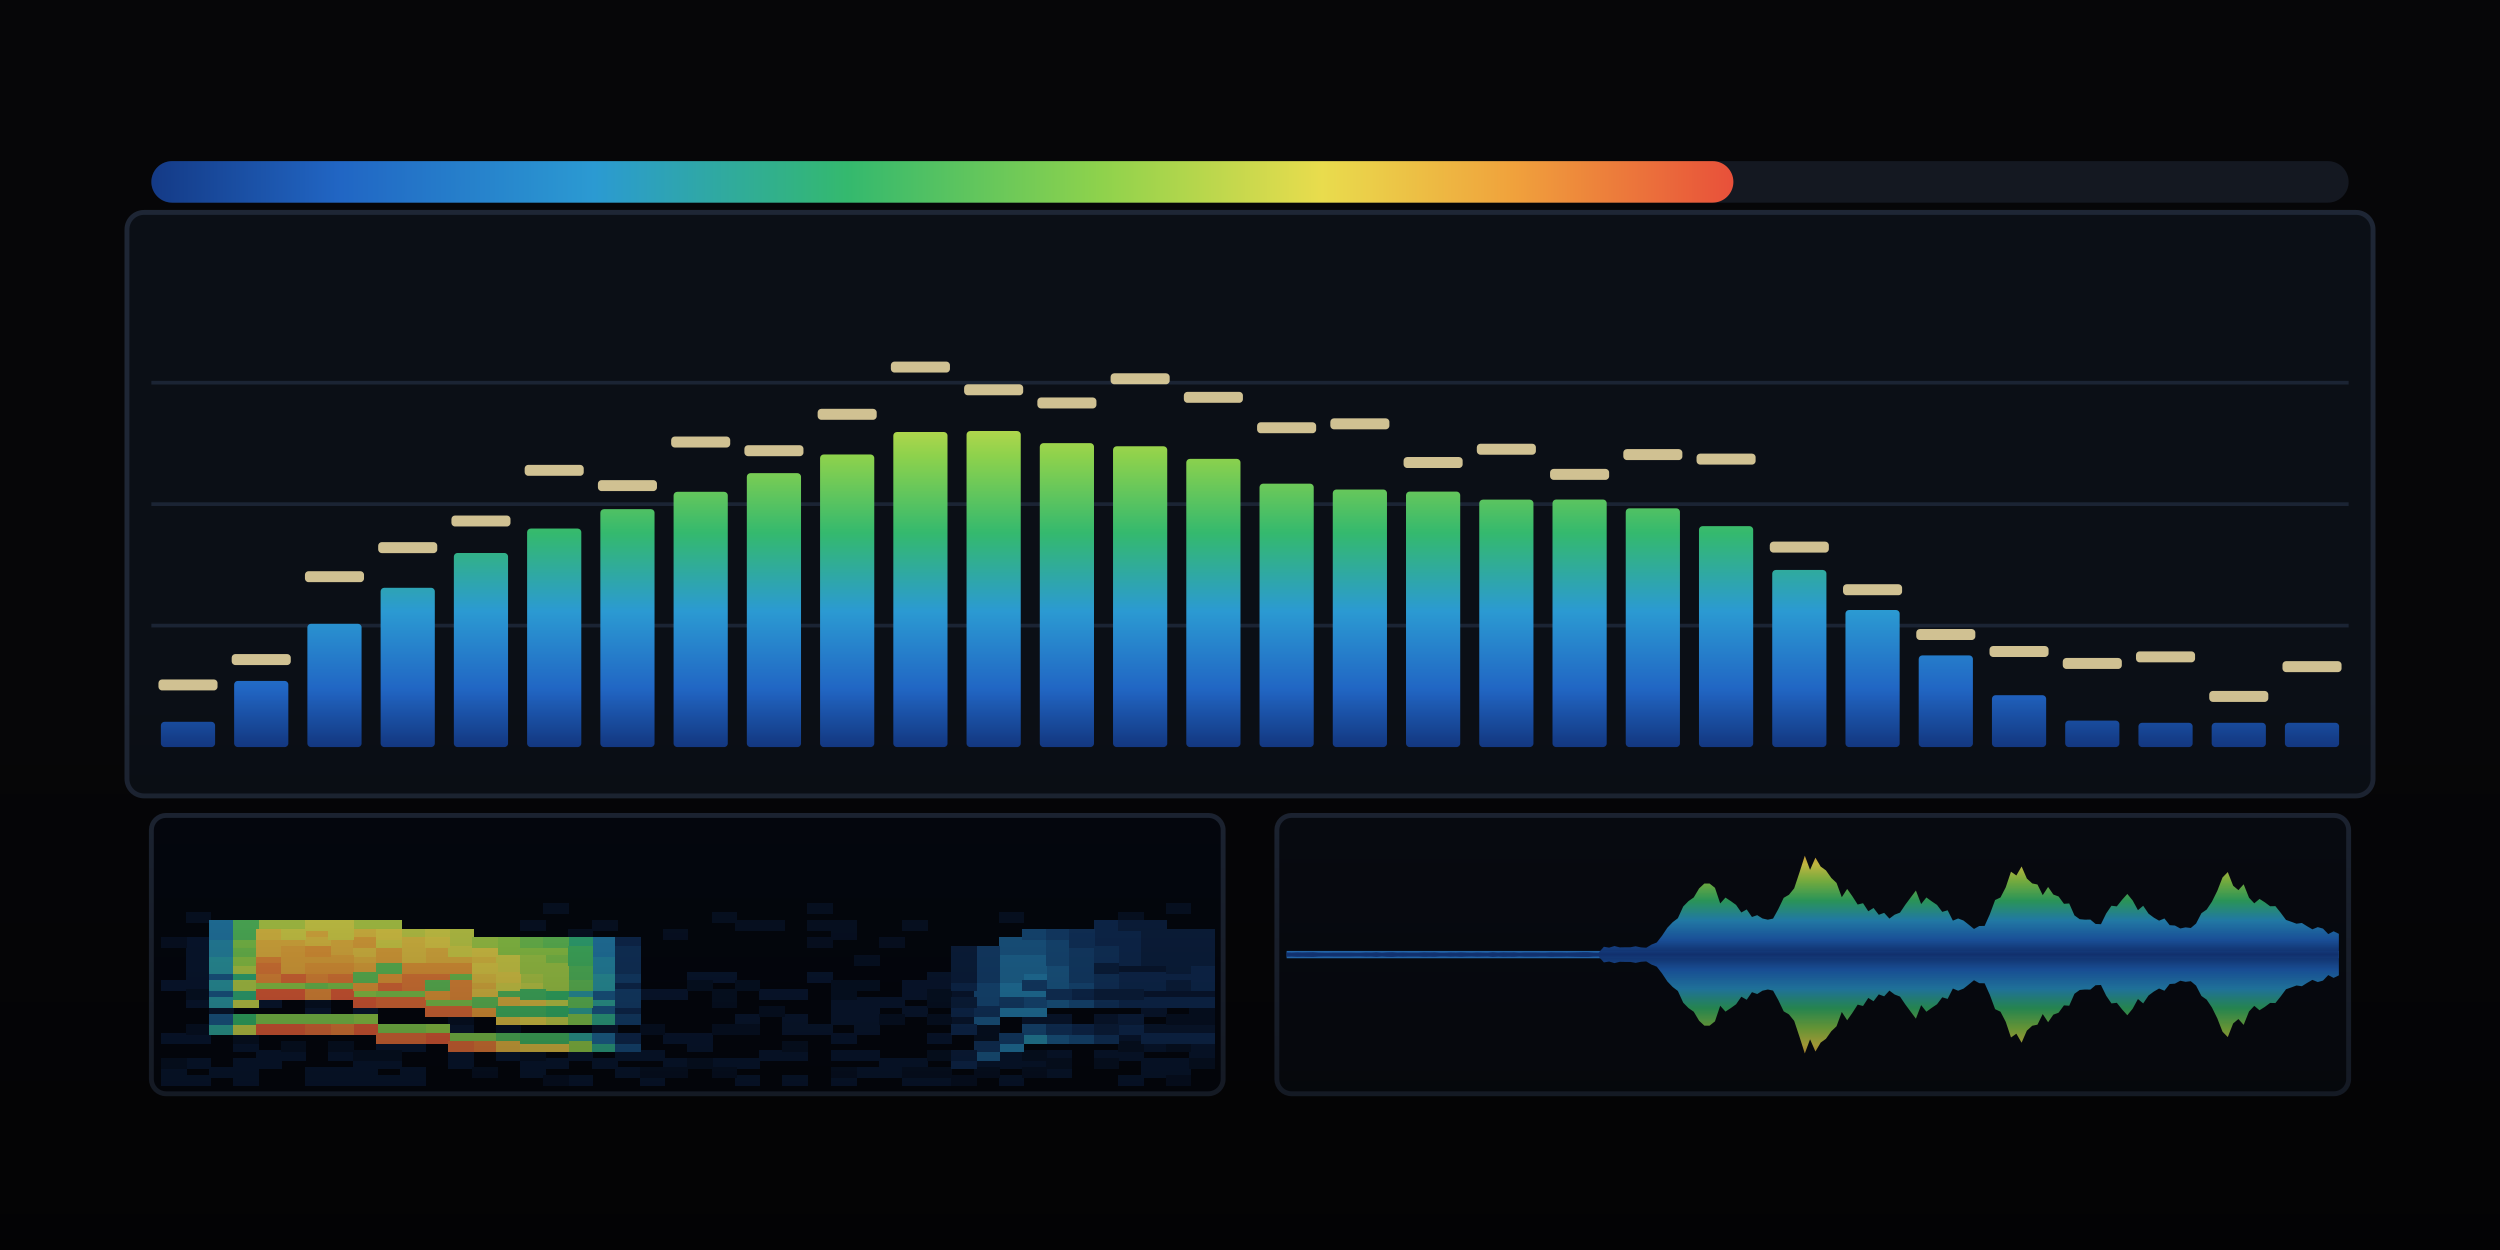
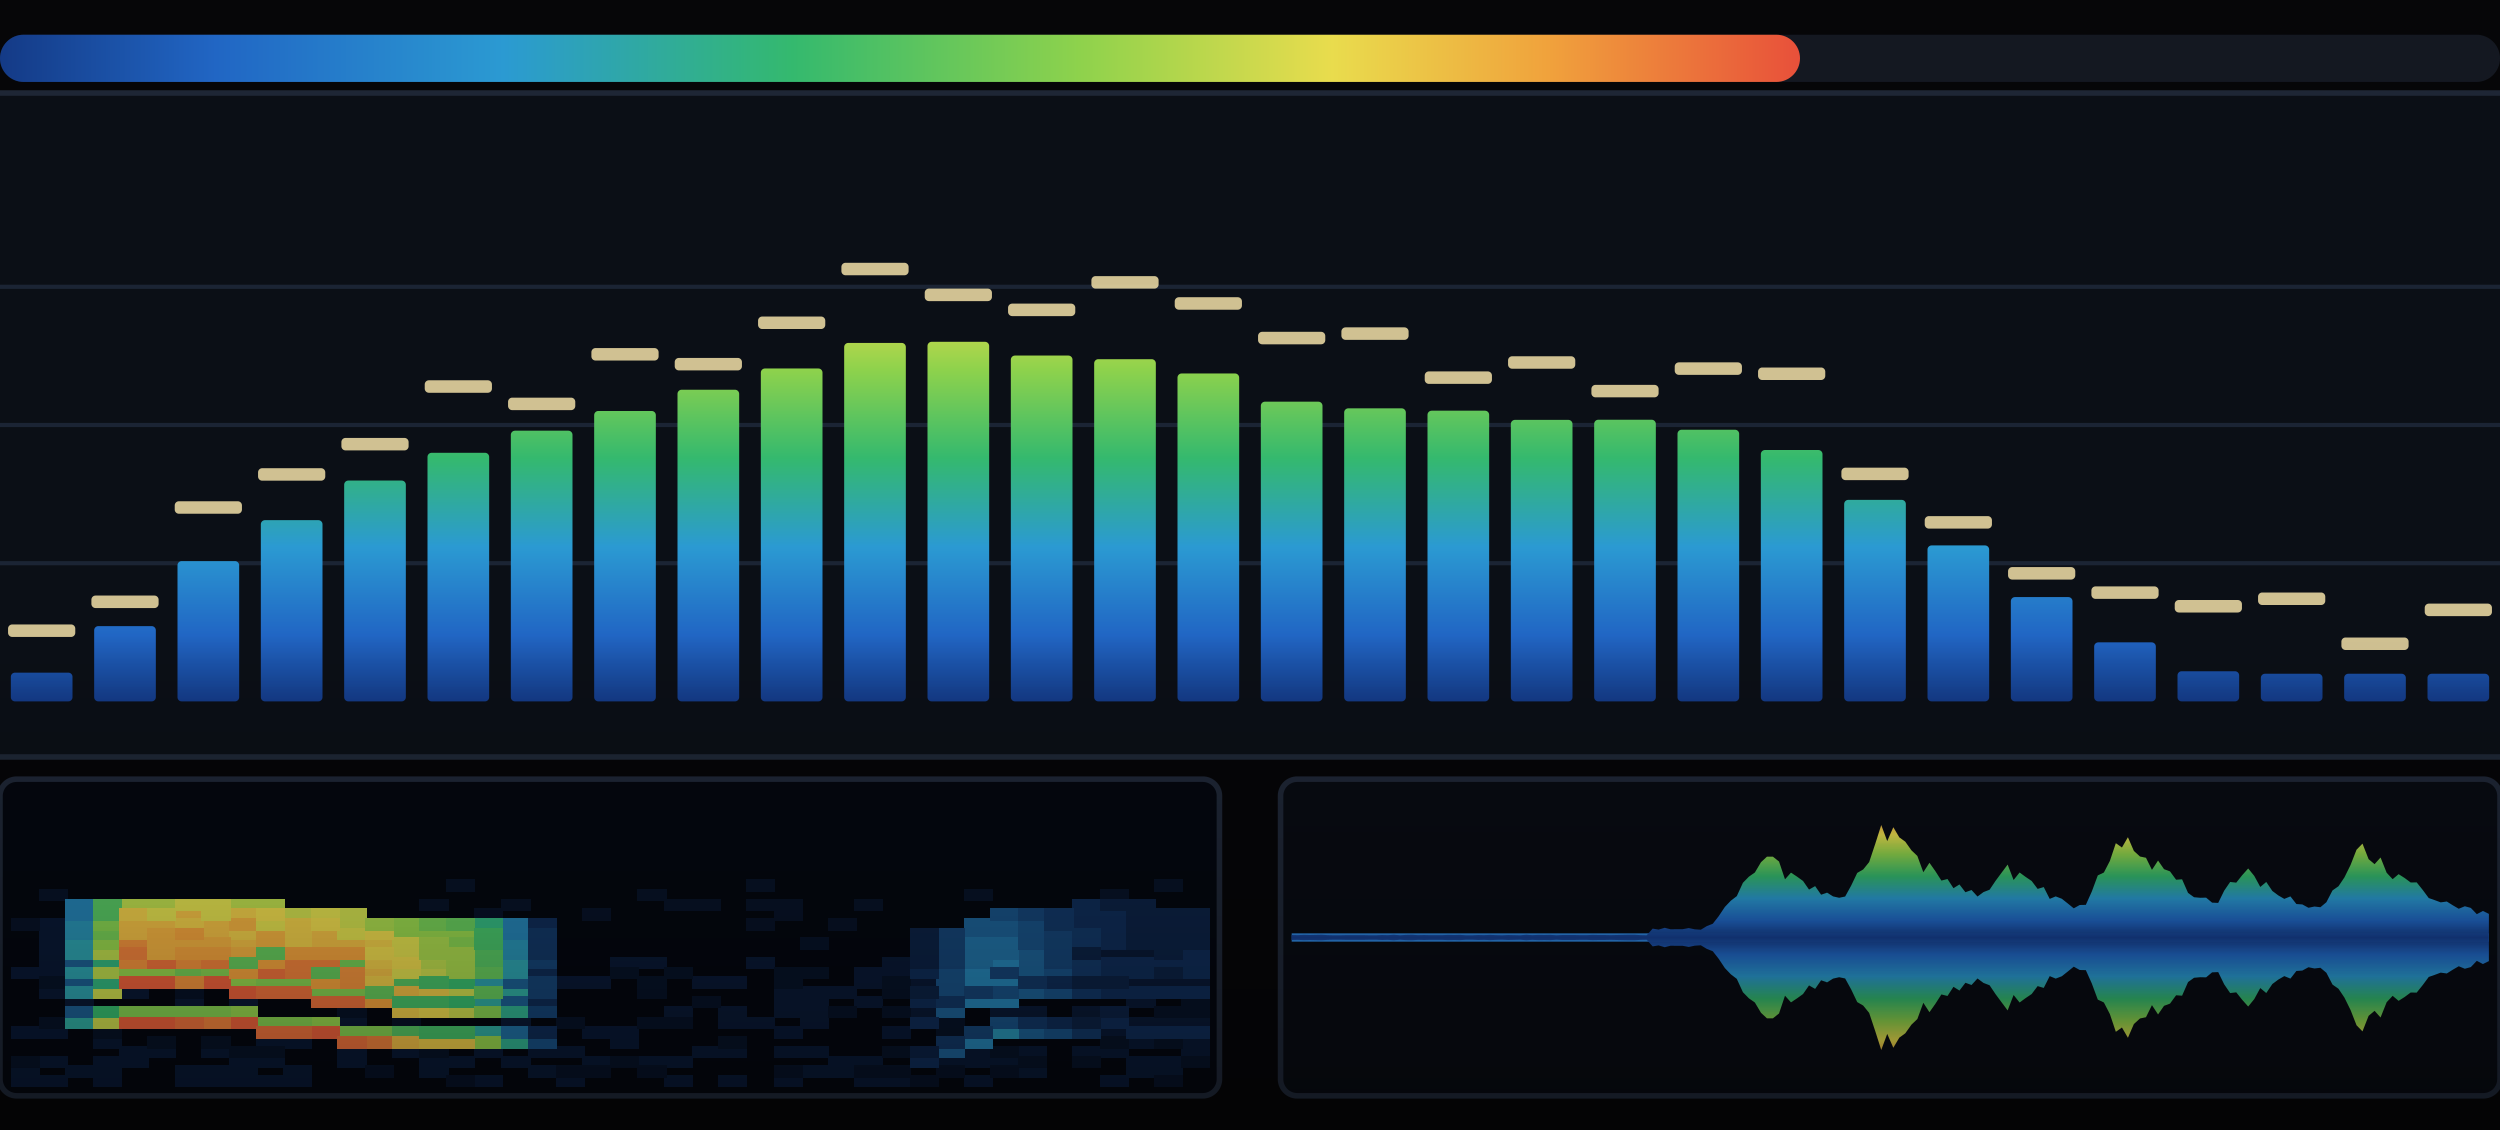
- <svg xmlns="http://www.w3.org/2000/svg" preserveAspectRatio="xMidYMid meet" viewBox="0 0 2048 1024" role="img">
+ <svg xmlns="http://www.w3.org/2000/svg" preserveAspectRatio="xMidYMid meet" viewBox="124 107 1800 813" role="img">
  <defs>
    <radialGradient id="amb_b08" cx="14%" cy="10%" r="85%">
      <stop offset="0" stop-color="#f5a020" stop-opacity="0.2" />
      <stop offset="0.55" stop-color="#f5a020" stop-opacity="0.04" />
      <stop offset="1" stop-color="#f5a020" stop-opacity="0" />
    </radialGradient>
    <linearGradient id="vig_b08" x1="0" y1="0" x2="0" y2="1">
      <stop offset="0.55" stop-color="#000" stop-opacity="0" />
      <stop offset="1" stop-color="#000" stop-opacity="0.45" />
    </linearGradient>
    <linearGradient id="lvlh_b08" gradientUnits="userSpaceOnUse" x1="124" y1="0" x2="1420" y2="0">
      <stop offset="0" stop-color="#143a86" />
      <stop offset="0.12" stop-color="#2166c4" />
      <stop offset="0.28" stop-color="#2b9ad2" />
      <stop offset="0.44" stop-color="#34b96e" />
      <stop offset="0.6" stop-color="#8ed24c" />
      <stop offset="0.74" stop-color="#e9dc4d" />
      <stop offset="0.86" stop-color="#f0a23c" />
      <stop offset="1" stop-color="#e8503a" />
    </linearGradient>
    <linearGradient id="lvl_b08" gradientUnits="userSpaceOnUse" x1="0" y1="214" x2="0" y2="612">
      <stop offset="0" stop-color="#e8503a" />
      <stop offset="0.14" stop-color="#f0a23c" />
      <stop offset="0.26" stop-color="#e9dc4d" />
      <stop offset="0.4" stop-color="#8ed24c" />
      <stop offset="0.56" stop-color="#34b96e" />
      <stop offset="0.72" stop-color="#2b9ad2" />
      <stop offset="0.88" stop-color="#2166c4" />
      <stop offset="1" stop-color="#143a86" />
    </linearGradient>
    <linearGradient id="mir_b08" gradientUnits="userSpaceOnUse" x1="0" y1="682" x2="0" y2="882">
      <stop offset="0" stop-color="#e8503a" />
      <stop offset="0.07" stop-color="#f0a23c" />
      <stop offset="0.13" stop-color="#e9dc4d" />
      <stop offset="0.2" stop-color="#8ed24c" />
      <stop offset="0.28" stop-color="#34b96e" />
      <stop offset="0.36" stop-color="#2b9ad2" />
      <stop offset="0.44" stop-color="#2166c4" />
      <stop offset="0.5" stop-color="#143a86" />
      <stop offset="0.5" stop-color="#143a86" />
      <stop offset="0.56" stop-color="#2166c4" />
      <stop offset="0.64" stop-color="#2b9ad2" />
      <stop offset="0.72" stop-color="#34b96e" />
      <stop offset="0.8" stop-color="#8ed24c" />
      <stop offset="0.87" stop-color="#e9dc4d" />
      <stop offset="0.93" stop-color="#f0a23c" />
      <stop offset="1" stop-color="#e8503a" />
    </linearGradient>
  </defs>
  <rect width="2048" height="1024" fill="#060608" />
  <rect x="124" y="132" width="1800" height="34" rx="17" fill="#141821" />
  <rect x="124" y="132" width="1296" height="34" rx="17" fill="url(#lvlh_b08)" />
  <rect x="104" y="174" width="1840" height="478" rx="14" fill="#0b0f16" stroke="#1e2635" stroke-width="4" />
  <line x1="124" y1="512.5" x2="1924" y2="512.5" stroke="#1b2434" stroke-width="3" />
  <line x1="124" y1="413" x2="1924" y2="413" stroke="#1b2434" stroke-width="3" />
  <line x1="124" y1="313.5" x2="1924" y2="313.5" stroke="#1b2434" stroke-width="3" />
  <g fill="url(#lvl_b08)">
    <rect x="131.8" y="591.3" width="44.4" height="20.7" rx="3" />
    <rect x="191.8" y="557.8" width="44.4" height="54.2" rx="3" />
    <rect x="251.8" y="511" width="44.4" height="101" rx="3" />
    <rect x="311.8" y="481.5" width="44.4" height="130.5" rx="3" />
    <rect x="371.8" y="453" width="44.4" height="159" rx="3" />
    <rect x="431.8" y="433" width="44.4" height="179" rx="3" />
    <rect x="491.8" y="417.1" width="44.4" height="194.9" rx="3" />
    <rect x="551.8" y="402.9" width="44.4" height="209.1" rx="3" />
    <rect x="611.8" y="387.6" width="44.4" height="224.4" rx="3" />
    <rect x="671.8" y="372.3" width="44.4" height="239.7" rx="3" />
    <rect x="731.8" y="353.9" width="44.4" height="258.1" rx="3" />
    <rect x="791.8" y="353.1" width="44.4" height="258.9" rx="3" />
    <rect x="851.8" y="363" width="44.4" height="249" rx="3" />
    <rect x="911.8" y="365.6" width="44.4" height="246.4" rx="3" />
    <rect x="971.8" y="375.9" width="44.4" height="236.1" rx="3" />
    <rect x="1031.8" y="396.2" width="44.4" height="215.8" rx="3" />
    <rect x="1091.8" y="401" width="44.4" height="211" rx="3" />
    <rect x="1151.8" y="402.7" width="44.4" height="209.3" rx="3" />
    <rect x="1211.8" y="409.3" width="44.4" height="202.7" rx="3" />
    <rect x="1271.8" y="409.2" width="44.4" height="202.8" rx="3" />
    <rect x="1331.8" y="416.4" width="44.4" height="195.6" rx="3" />
    <rect x="1391.8" y="431" width="44.4" height="181" rx="3" />
    <rect x="1451.8" y="466.9" width="44.4" height="145.1" rx="3" />
    <rect x="1511.8" y="499.7" width="44.4" height="112.3" rx="3" />
    <rect x="1571.8" y="536.9" width="44.4" height="75.1" rx="3" />
    <rect x="1631.8" y="569.5" width="44.4" height="42.5" rx="3" />
    <rect x="1691.8" y="590.3" width="44.4" height="21.7" rx="3" />
    <rect x="1751.8" y="592.1" width="44.4" height="19.9" rx="3" />
    <rect x="1811.8" y="592.1" width="44.4" height="19.9" rx="3" />
    <rect x="1871.8" y="592.1" width="44.4" height="19.9" rx="3" />
  </g>
  <g fill="#e6d5a0" opacity="0.9">
    <rect x="129.8" y="556.6" width="48.4" height="9" rx="3" />
    <rect x="189.8" y="535.8" width="48.4" height="9" rx="3" />
    <rect x="249.8" y="467.9" width="48.4" height="9" rx="3" />
    <rect x="309.8" y="444.1" width="48.4" height="9" rx="3" />
    <rect x="369.8" y="422.3" width="48.4" height="9" rx="3" />
    <rect x="429.8" y="380.8" width="48.4" height="9" rx="3" />
    <rect x="489.8" y="393.3" width="48.4" height="9" rx="3" />
    <rect x="549.8" y="357.6" width="48.4" height="9" rx="3" />
    <rect x="609.8" y="364.7" width="48.4" height="9" rx="3" />
    <rect x="669.8" y="334.9" width="48.4" height="9" rx="3" />
    <rect x="729.8" y="296.2" width="48.4" height="9" rx="3" />
    <rect x="789.8" y="314.8" width="48.4" height="9" rx="3" />
    <rect x="849.8" y="325.6" width="48.4" height="9" rx="3" />
    <rect x="909.8" y="305.8" width="48.4" height="9" rx="3" />
    <rect x="969.8" y="321" width="48.4" height="9" rx="3" />
    <rect x="1029.8" y="345.9" width="48.4" height="9" rx="3" />
    <rect x="1089.8" y="342.7" width="48.4" height="9" rx="3" />
    <rect x="1149.8" y="374.4" width="48.4" height="9" rx="3" />
    <rect x="1209.8" y="363.5" width="48.4" height="9" rx="3" />
    <rect x="1269.8" y="384.1" width="48.4" height="9" rx="3" />
    <rect x="1329.8" y="367.9" width="48.4" height="9" rx="3" />
    <rect x="1389.8" y="371.6" width="48.4" height="9" rx="3" />
    <rect x="1449.8" y="443.7" width="48.4" height="9" rx="3" />
    <rect x="1509.8" y="478.6" width="48.4" height="9" rx="3" />
    <rect x="1569.8" y="515.3" width="48.4" height="9" rx="3" />
    <rect x="1629.8" y="529.2" width="48.4" height="9" rx="3" />
    <rect x="1689.8" y="539" width="48.4" height="9" rx="3" />
    <rect x="1749.8" y="533.6" width="48.4" height="9" rx="3" />
    <rect x="1809.8" y="566" width="48.4" height="9" rx="3" />
    <rect x="1869.8" y="541.6" width="48.4" height="9" rx="3" />
  </g>
  <rect x="124" y="668" width="878" height="228" rx="12" fill="#04070f" stroke="#1e2635" stroke-width="4" />
  <g shape-rendering="crispEdges">
    <g fill="#091833">
      <rect x="132" y="881" width="21" height="9" />
      <rect x="132" y="874" width="21" height="9" />
      <rect x="132" y="846" width="21" height="9" />
      <rect x="132" y="803" width="21" height="9" />
      <rect x="152" y="881" width="21" height="9" />
      <rect x="152" y="867" width="21" height="9" />
      <rect x="152" y="846" width="21" height="9" />
      <rect x="152" y="817" width="21" height="9" />
      <rect x="152" y="803" width="21" height="9" />
      <rect x="152" y="796" width="21" height="9" />
      <rect x="152" y="789" width="21" height="9" />
      <rect x="152" y="782" width="21" height="9" />
      <rect x="152" y="775" width="21" height="9" />
      <rect x="152" y="768" width="21" height="9" />
      <rect x="171" y="874" width="21" height="9" />
      <rect x="171" y="824" width="21" height="9" />
      <rect x="191" y="881" width="21" height="9" />
      <rect x="191" y="874" width="21" height="9" />
      <rect x="191" y="867" width="21" height="9" />
      <rect x="191" y="853" width="21" height="9" />
      <rect x="210" y="867" width="21" height="9" />
      <rect x="210" y="860" width="21" height="9" />
      <rect x="210" y="817" width="21" height="9" />
      <rect x="230" y="860" width="21" height="9" />
      <rect x="250" y="881" width="21" height="9" />
      <rect x="250" y="874" width="21" height="9" />
      <rect x="250" y="824" width="21" height="9" />
      <rect x="269" y="881" width="21" height="9" />
      <rect x="269" y="874" width="21" height="9" />
      <rect x="269" y="860" width="21" height="9" />
      <rect x="289" y="881" width="21" height="9" />
      <rect x="289" y="874" width="21" height="9" />
      <rect x="289" y="867" width="21" height="9" />
      <rect x="289" y="824" width="21" height="9" />
      <rect x="308" y="881" width="21" height="9" />
      <rect x="308" y="867" width="21" height="9" />
      <rect x="308" y="853" width="21" height="9" />
      <rect x="328" y="881" width="21" height="9" />
      <rect x="328" y="874" width="21" height="9" />
      <rect x="328" y="853" width="21" height="9" />
      <rect x="367" y="867" width="21" height="9" />
      <rect x="367" y="860" width="21" height="9" />
      <rect x="367" y="839" width="21" height="9" />
      <rect x="406" y="860" width="21" height="9" />
      <rect x="426" y="874" width="21" height="9" />
      <rect x="426" y="867" width="21" height="9" />
      <rect x="445" y="867" width="21" height="9" />
      <rect x="465" y="881" width="21" height="9" />
      <rect x="465" y="860" width="21" height="9" />
      <rect x="485" y="867" width="21" height="9" />
      <rect x="485" y="839" width="21" height="9" />
      <rect x="504" y="874" width="21" height="9" />
      <rect x="504" y="860" width="21" height="9" />
      <rect x="524" y="881" width="21" height="9" />
      <rect x="524" y="860" width="21" height="9" />
      <rect x="524" y="810" width="21" height="9" />
      <rect x="543" y="867" width="21" height="9" />
      <rect x="543" y="846" width="21" height="9" />
      <rect x="543" y="810" width="21" height="9" />
      <rect x="563" y="853" width="21" height="9" />
      <rect x="563" y="846" width="21" height="9" />
      <rect x="563" y="796" width="21" height="9" />
      <rect x="583" y="867" width="21" height="9" />
      <rect x="583" y="796" width="21" height="9" />
      <rect x="602" y="881" width="21" height="9" />
      <rect x="602" y="867" width="21" height="9" />
      <rect x="602" y="831" width="21" height="9" />
      <rect x="622" y="860" width="21" height="9" />
      <rect x="622" y="810" width="21" height="9" />
      <rect x="641" y="881" width="21" height="9" />
      <rect x="641" y="860" width="21" height="9" />
      <rect x="641" y="839" width="21" height="9" />
      <rect x="641" y="831" width="21" height="9" />
      <rect x="641" y="810" width="21" height="9" />
      <rect x="661" y="839" width="21" height="9" />
      <rect x="661" y="796" width="21" height="9" />
      <rect x="681" y="881" width="21" height="9" />
      <rect x="681" y="860" width="21" height="9" />
      <rect x="681" y="846" width="21" height="9" />
      <rect x="681" y="831" width="21" height="9" />
      <rect x="681" y="824" width="21" height="9" />
      <rect x="681" y="817" width="21" height="9" />
      <rect x="700" y="874" width="21" height="9" />
      <rect x="700" y="860" width="21" height="9" />
      <rect x="700" y="839" width="21" height="9" />
      <rect x="700" y="831" width="21" height="9" />
      <rect x="700" y="824" width="21" height="9" />
      <rect x="700" y="817" width="21" height="9" />
      <rect x="720" y="874" width="21" height="9" />
      <rect x="720" y="867" width="21" height="9" />
      <rect x="720" y="817" width="21" height="9" />
      <rect x="739" y="881" width="21" height="9" />
      <rect x="739" y="867" width="21" height="9" />
      <rect x="739" y="824" width="21" height="9" />
      <rect x="739" y="810" width="21" height="9" />
      <rect x="739" y="803" width="21" height="9" />
      <rect x="759" y="881" width="21" height="9" />
      <rect x="759" y="846" width="21" height="9" />
      <rect x="759" y="803" width="21" height="9" />
      <rect x="759" y="796" width="21" height="9" />
      <rect x="779" y="831" width="21" height="9" />
      <rect x="779" y="810" width="21" height="9" />
      <rect x="798" y="867" width="21" height="9" />
      <rect x="818" y="881" width="21" height="9" />
      <rect x="818" y="867" width="21" height="9" />
      <rect x="818" y="860" width="21" height="9" />
      <rect x="837" y="867" width="21" height="9" />
      <rect x="837" y="831" width="21" height="9" />
      <rect x="857" y="874" width="21" height="9" />
      <rect x="857" y="860" width="21" height="9" />
      <rect x="857" y="831" width="21" height="9" />
      <rect x="896" y="860" width="21" height="9" />
      <rect x="896" y="831" width="21" height="9" />
      <rect x="916" y="881" width="21" height="9" />
      <rect x="916" y="860" width="21" height="9" />
      <rect x="916" y="846" width="21" height="9" />
      <rect x="916" y="789" width="21" height="9" />
      <rect x="935" y="874" width="21" height="9" />
      <rect x="935" y="867" width="21" height="9" />
      <rect x="935" y="853" width="21" height="9" />
      <rect x="935" y="839" width="21" height="9" />
      <rect x="935" y="824" width="21" height="9" />
      <rect x="935" y="810" width="21" height="9" />
      <rect x="935" y="789" width="21" height="9" />
      <rect x="955" y="874" width="21" height="9" />
      <rect x="955" y="867" width="21" height="9" />
      <rect x="955" y="839" width="21" height="9" />
      <rect x="955" y="810" width="21" height="9" />
      <rect x="974" y="860" width="21" height="9" />
      <rect x="974" y="853" width="21" height="9" />
      <rect x="974" y="839" width="21" height="9" />
      <rect x="974" y="810" width="21" height="9" />
    </g>
    <g fill="#071226">
      <rect x="132" y="867" width="21" height="9" />
      <rect x="132" y="768" width="21" height="9" />
      <rect x="152" y="839" width="21" height="9" />
      <rect x="152" y="810" width="21" height="9" />
      <rect x="152" y="747" width="21" height="9" />
      <rect x="191" y="846" width="21" height="9" />
      <rect x="230" y="853" width="21" height="9" />
      <rect x="250" y="817" width="21" height="9" />
      <rect x="269" y="853" width="21" height="9" />
      <rect x="289" y="860" width="21" height="9" />
      <rect x="308" y="860" width="21" height="9" />
      <rect x="367" y="831" width="21" height="9" />
      <rect x="387" y="874" width="21" height="9" />
      <rect x="406" y="839" width="21" height="9" />
      <rect x="426" y="860" width="21" height="9" />
      <rect x="426" y="754" width="21" height="9" />
      <rect x="445" y="881" width="21" height="9" />
      <rect x="445" y="740" width="21" height="9" />
      <rect x="465" y="761" width="21" height="9" />
      <rect x="485" y="754" width="21" height="9" />
      <rect x="524" y="874" width="21" height="9" />
      <rect x="524" y="839" width="21" height="9" />
      <rect x="543" y="874" width="21" height="9" />
      <rect x="543" y="761" width="21" height="9" />
      <rect x="563" y="867" width="21" height="9" />
      <rect x="563" y="803" width="21" height="9" />
      <rect x="583" y="874" width="21" height="9" />
      <rect x="583" y="839" width="21" height="9" />
      <rect x="583" y="817" width="21" height="9" />
      <rect x="583" y="810" width="21" height="9" />
      <rect x="583" y="747" width="21" height="9" />
      <rect x="602" y="839" width="21" height="9" />
      <rect x="602" y="803" width="21" height="9" />
      <rect x="602" y="754" width="21" height="9" />
      <rect x="622" y="824" width="21" height="9" />
      <rect x="622" y="754" width="21" height="9" />
      <rect x="641" y="853" width="21" height="9" />
      <rect x="661" y="768" width="21" height="9" />
      <rect x="661" y="754" width="21" height="9" />
      <rect x="661" y="740" width="21" height="9" />
      <rect x="681" y="874" width="21" height="9" />
      <rect x="681" y="810" width="21" height="9" />
      <rect x="681" y="803" width="21" height="9" />
      <rect x="681" y="761" width="21" height="9" />
      <rect x="681" y="754" width="21" height="9" />
      <rect x="700" y="803" width="21" height="9" />
      <rect x="700" y="782" width="21" height="9" />
      <rect x="720" y="831" width="21" height="9" />
      <rect x="720" y="768" width="21" height="9" />
      <rect x="739" y="874" width="21" height="9" />
      <rect x="739" y="754" width="21" height="9" />
      <rect x="759" y="874" width="21" height="9" />
      <rect x="759" y="860" width="21" height="9" />
      <rect x="759" y="831" width="21" height="9" />
      <rect x="759" y="817" width="21" height="9" />
      <rect x="759" y="810" width="21" height="9" />
      <rect x="779" y="881" width="21" height="9" />
      <rect x="798" y="874" width="21" height="9" />
      <rect x="798" y="846" width="21" height="9" />
      <rect x="798" y="839" width="21" height="9" />
      <rect x="818" y="747" width="21" height="9" />
      <rect x="837" y="874" width="21" height="9" />
      <rect x="837" y="860" width="21" height="9" />
      <rect x="857" y="867" width="21" height="9" />
      <rect x="896" y="867" width="21" height="9" />
      <rect x="916" y="853" width="21" height="9" />
      <rect x="916" y="747" width="21" height="9" />
      <rect x="955" y="881" width="21" height="9" />
      <rect x="955" y="853" width="21" height="9" />
      <rect x="955" y="831" width="21" height="9" />
      <rect x="955" y="740" width="21" height="9" />
      <rect x="974" y="867" width="21" height="9" />
      <rect x="974" y="831" width="21" height="9" />
      <rect x="974" y="824" width="21" height="9" />
    </g>
    <g fill="#30aa9f">
      <rect x="171" y="839" width="21" height="9" />
      <rect x="465" y="846" width="21" height="9" />
      <rect x="465" y="824" width="21" height="9" />
      <rect x="485" y="817" width="21" height="9" />
    </g>
    <g fill="#1c5e90">
      <rect x="171" y="831" width="21" height="9" />
      <rect x="171" y="810" width="21" height="9" />
      <rect x="171" y="796" width="21" height="9" />
      <rect x="485" y="824" width="21" height="9" />
      <rect x="485" y="810" width="21" height="9" />
      <rect x="798" y="860" width="21" height="9" />
      <rect x="798" y="831" width="21" height="9" />
      <rect x="818" y="775" width="21" height="9" />
      <rect x="818" y="768" width="21" height="9" />
      <rect x="837" y="775" width="21" height="9" />
      <rect x="837" y="768" width="21" height="9" />
      <rect x="857" y="846" width="21" height="9" />
      <rect x="857" y="817" width="21" height="9" />
      <rect x="857" y="803" width="21" height="9" />
      <rect x="857" y="796" width="21" height="9" />
      <rect x="857" y="789" width="21" height="9" />
    </g>
    <g fill="#2d9fab">
      <rect x="171" y="817" width="21" height="9" />
      <rect x="171" y="803" width="21" height="9" />
      <rect x="171" y="789" width="21" height="9" />
      <rect x="171" y="782" width="21" height="9" />
      <rect x="465" y="810" width="21" height="9" />
      <rect x="485" y="803" width="21" height="9" />
      <rect x="485" y="796" width="21" height="9" />
    </g>
    <g fill="#288faf">
      <rect x="171" y="775" width="21" height="9" />
      <rect x="171" y="768" width="21" height="9" />
      <rect x="485" y="789" width="21" height="9" />
      <rect x="485" y="782" width="21" height="9" />
      <rect x="837" y="846" width="21" height="9" />
    </g>
    <g fill="#247faf">
      <rect x="171" y="761" width="21" height="9" />
      <rect x="171" y="754" width="21" height="9" />
      <rect x="485" y="775" width="21" height="9" />
      <rect x="485" y="768" width="21" height="9" />
      <rect x="818" y="853" width="21" height="9" />
      <rect x="818" y="824" width="21" height="9" />
      <rect x="818" y="810" width="21" height="9" />
      <rect x="818" y="803" width="21" height="9" />
      <rect x="837" y="824" width="21" height="9" />
      <rect x="837" y="810" width="21" height="9" />
      <rect x="837" y="796" width="21" height="9" />
    </g>
    <g fill="#cbd94d">
      <rect x="191" y="839" width="21" height="9" />
      <rect x="191" y="817" width="21" height="9" />
      <rect x="328" y="761" width="21" height="9" />
      <rect x="367" y="768" width="21" height="9" />
      <rect x="367" y="761" width="21" height="9" />
      <rect x="426" y="803" width="21" height="9" />
      <rect x="445" y="831" width="21" height="9" />
      <rect x="445" y="817" width="21" height="9" />
    </g>
    <g fill="#36ba6d">
      <rect x="191" y="831" width="21" height="9" />
      <rect x="445" y="824" width="21" height="9" />
      <rect x="445" y="810" width="21" height="9" />
    </g>
    <g fill="#33b47d">
      <rect x="191" y="810" width="21" height="9" />
      <rect x="191" y="796" width="21" height="9" />
      <rect x="465" y="768" width="21" height="9" />
    </g>
    <g fill="#b9d74c">
      <rect x="191" y="803" width="21" height="9" />
      <rect x="191" y="789" width="21" height="9" />
      <rect x="210" y="754" width="21" height="9" />
      <rect x="230" y="754" width="21" height="9" />
      <rect x="289" y="754" width="21" height="9" />
      <rect x="308" y="754" width="21" height="9" />
      <rect x="426" y="796" width="21" height="9" />
    </g>
    <g fill="#95d34c">
      <rect x="191" y="782" width="21" height="9" />
      <rect x="210" y="803" width="21" height="9" />
      <rect x="230" y="803" width="21" height="9" />
      <rect x="289" y="831" width="21" height="9" />
      <rect x="289" y="810" width="21" height="9" />
      <rect x="348" y="839" width="21" height="9" />
      <rect x="406" y="775" width="21" height="9" />
      <rect x="406" y="768" width="21" height="9" />
      <rect x="426" y="775" width="21" height="9" />
      <rect x="445" y="775" width="21" height="9" />
      <rect x="465" y="853" width="21" height="9" />
    </g>
    <g fill="#75cb55">
      <rect x="191" y="775" width="21" height="9" />
      <rect x="250" y="803" width="21" height="9" />
      <rect x="367" y="796" width="21" height="9" />
      <rect x="426" y="768" width="21" height="9" />
    </g>
    <g fill="#85cf50">
      <rect x="191" y="768" width="21" height="9" />
      <rect x="210" y="831" width="21" height="9" />
      <rect x="230" y="831" width="21" height="9" />
      <rect x="250" y="831" width="21" height="9" />
      <rect x="269" y="831" width="21" height="9" />
      <rect x="269" y="803" width="21" height="9" />
      <rect x="308" y="839" width="21" height="9" />
      <rect x="308" y="810" width="21" height="9" />
      <rect x="328" y="839" width="21" height="9" />
      <rect x="328" y="810" width="21" height="9" />
      <rect x="348" y="817" width="21" height="9" />
      <rect x="367" y="846" width="21" height="9" />
      <rect x="367" y="817" width="21" height="9" />
      <rect x="387" y="846" width="21" height="9" />
      <rect x="445" y="782" width="21" height="9" />
      <rect x="465" y="831" width="21" height="9" />
    </g>
    <g fill="#56c261">
      <rect x="191" y="761" width="21" height="9" />
      <rect x="191" y="754" width="21" height="9" />
      <rect x="406" y="846" width="21" height="9" />
      <rect x="406" y="810" width="21" height="9" />
      <rect x="465" y="796" width="21" height="9" />
      <rect x="465" y="789" width="21" height="9" />
    </g>
    <g fill="#ea603a">
      <rect x="210" y="839" width="21" height="9" />
      <rect x="210" y="810" width="21" height="9" />
      <rect x="230" y="839" width="21" height="9" />
      <rect x="230" y="810" width="21" height="9" />
      <rect x="269" y="810" width="21" height="9" />
      <rect x="289" y="839" width="21" height="9" />
      <rect x="289" y="817" width="21" height="9" />
      <rect x="348" y="846" width="21" height="9" />
    </g>
    <g fill="#ee913c">
      <rect x="210" y="796" width="21" height="9" />
      <rect x="210" y="782" width="21" height="9" />
      <rect x="250" y="810" width="21" height="9" />
      <rect x="250" y="796" width="21" height="9" />
      <rect x="367" y="810" width="21" height="9" />
      <rect x="367" y="803" width="21" height="9" />
    </g>
    <g fill="#ed813b">
      <rect x="210" y="789" width="21" height="9" />
      <rect x="269" y="839" width="21" height="9" />
      <rect x="269" y="796" width="21" height="9" />
      <rect x="328" y="803" width="21" height="9" />
      <rect x="328" y="796" width="21" height="9" />
      <rect x="348" y="796" width="21" height="9" />
      <rect x="387" y="853" width="21" height="9" />
    </g>
    <g fill="#edbc44">
      <rect x="210" y="775" width="21" height="9" />
      <rect x="210" y="768" width="21" height="9" />
      <rect x="230" y="768" width="21" height="9" />
      <rect x="250" y="761" width="21" height="9" />
      <rect x="269" y="775" width="21" height="9" />
      <rect x="269" y="768" width="21" height="9" />
      <rect x="289" y="782" width="21" height="9" />
      <rect x="348" y="782" width="21" height="9" />
      <rect x="348" y="775" width="21" height="9" />
      <rect x="367" y="782" width="21" height="9" />
      <rect x="387" y="803" width="21" height="9" />
      <rect x="406" y="853" width="21" height="9" />
      <rect x="406" y="817" width="21" height="9" />
    </g>
    <g fill="#ebca48">
      <rect x="210" y="761" width="21" height="9" />
      <rect x="250" y="768" width="21" height="9" />
      <rect x="289" y="775" width="21" height="9" />
      <rect x="289" y="761" width="21" height="9" />
      <rect x="328" y="782" width="21" height="9" />
      <rect x="328" y="775" width="21" height="9" />
      <rect x="328" y="768" width="21" height="9" />
      <rect x="387" y="810" width="21" height="9" />
      <rect x="387" y="796" width="21" height="9" />
      <rect x="387" y="782" width="21" height="9" />
      <rect x="406" y="831" width="21" height="9" />
      <rect x="426" y="853" width="21" height="9" />
      <rect x="426" y="817" width="21" height="9" />
      <rect x="445" y="853" width="21" height="9" />
    </g>
    <g fill="#eb713b">
      <rect x="230" y="796" width="21" height="9" />
      <rect x="250" y="839" width="21" height="9" />
      <rect x="308" y="846" width="21" height="9" />
      <rect x="308" y="817" width="21" height="9" />
      <rect x="308" y="803" width="21" height="9" />
      <rect x="328" y="846" width="21" height="9" />
      <rect x="328" y="817" width="21" height="9" />
      <rect x="348" y="824" width="21" height="9" />
      <rect x="367" y="853" width="21" height="9" />
      <rect x="367" y="824" width="21" height="9" />
    </g>
    <g fill="#eeaf40">
      <rect x="230" y="789" width="21" height="9" />
      <rect x="230" y="782" width="21" height="9" />
      <rect x="230" y="775" width="21" height="9" />
      <rect x="250" y="782" width="21" height="9" />
      <rect x="269" y="782" width="21" height="9" />
      <rect x="289" y="789" width="21" height="9" />
      <rect x="289" y="768" width="21" height="9" />
      <rect x="308" y="782" width="21" height="9" />
      <rect x="308" y="775" width="21" height="9" />
    </g>
    <g fill="#dddb4d">
      <rect x="230" y="761" width="21" height="9" />
      <rect x="250" y="754" width="21" height="9" />
      <rect x="269" y="761" width="21" height="9" />
      <rect x="269" y="754" width="21" height="9" />
      <rect x="308" y="768" width="21" height="9" />
      <rect x="348" y="761" width="21" height="9" />
      <rect x="367" y="775" width="21" height="9" />
      <rect x="406" y="803" width="21" height="9" />
      <rect x="406" y="789" width="21" height="9" />
      <rect x="406" y="782" width="21" height="9" />
    </g>
    <g fill="#f0a13c">
      <rect x="250" y="789" width="21" height="9" />
      <rect x="250" y="775" width="21" height="9" />
      <rect x="269" y="789" width="21" height="9" />
      <rect x="289" y="803" width="21" height="9" />
      <rect x="308" y="796" width="21" height="9" />
      <rect x="328" y="789" width="21" height="9" />
      <rect x="348" y="810" width="21" height="9" />
      <rect x="348" y="789" width="21" height="9" />
      <rect x="367" y="789" width="21" height="9" />
      <rect x="387" y="824" width="21" height="9" />
    </g>
    <g fill="#65c75b">
      <rect x="289" y="796" width="21" height="9" />
      <rect x="308" y="789" width="21" height="9" />
      <rect x="348" y="803" width="21" height="9" />
      <rect x="387" y="817" width="21" height="9" />
      <rect x="445" y="768" width="21" height="9" />
      <rect x="465" y="817" width="21" height="9" />
      <rect x="465" y="803" width="21" height="9" />
    </g>
    <g fill="#ead74c">
      <rect x="308" y="761" width="21" height="9" />
      <rect x="348" y="768" width="21" height="9" />
      <rect x="387" y="789" width="21" height="9" />
      <rect x="387" y="775" width="21" height="9" />
      <rect x="406" y="796" width="21" height="9" />
      <rect x="426" y="831" width="21" height="9" />
    </g>
    <g fill="#a7d54c">
      <rect x="387" y="768" width="21" height="9" />
      <rect x="426" y="789" width="21" height="9" />
      <rect x="426" y="782" width="21" height="9" />
      <rect x="445" y="803" width="21" height="9" />
      <rect x="445" y="796" width="21" height="9" />
      <rect x="445" y="789" width="21" height="9" />
    </g>
    <g fill="#46be67">
      <rect x="406" y="824" width="21" height="9" />
      <rect x="426" y="846" width="21" height="9" />
      <rect x="426" y="824" width="21" height="9" />
      <rect x="426" y="810" width="21" height="9" />
      <rect x="445" y="846" width="21" height="9" />
      <rect x="465" y="782" width="21" height="9" />
      <rect x="465" y="775" width="21" height="9" />
    </g>
    <g fill="#31af8e">
      <rect x="485" y="853" width="21" height="9" />
      <rect x="485" y="831" width="21" height="9" />
    </g>
    <g fill="#206e9f">
      <rect x="485" y="846" width="21" height="9" />
      <rect x="818" y="796" width="21" height="9" />
      <rect x="818" y="789" width="21" height="9" />
      <rect x="818" y="782" width="21" height="9" />
      <rect x="837" y="789" width="21" height="9" />
      <rect x="837" y="782" width="21" height="9" />
    </g>
    <g fill="#184f81">
      <rect x="504" y="853" width="21" height="9" />
      <rect x="798" y="817" width="21" height="9" />
      <rect x="798" y="810" width="21" height="9" />
      <rect x="798" y="803" width="21" height="9" />
      <rect x="837" y="839" width="21" height="9" />
      <rect x="837" y="817" width="21" height="9" />
      <rect x="837" y="761" width="21" height="9" />
      <rect x="857" y="782" width="21" height="9" />
      <rect x="857" y="775" width="21" height="9" />
      <rect x="857" y="768" width="21" height="9" />
      <rect x="876" y="846" width="21" height="9" />
      <rect x="876" y="817" width="21" height="9" />
      <rect x="876" y="803" width="21" height="9" />
    </g>
    <g fill="#0f2b54">
      <rect x="504" y="846" width="21" height="9" />
      <rect x="504" y="824" width="21" height="9" />
      <rect x="504" y="803" width="21" height="9" />
      <rect x="504" y="768" width="21" height="9" />
      <rect x="779" y="867" width="21" height="9" />
      <rect x="779" y="839" width="21" height="9" />
      <rect x="779" y="824" width="21" height="9" />
      <rect x="779" y="803" width="21" height="9" />
      <rect x="876" y="839" width="21" height="9" />
      <rect x="876" y="810" width="21" height="9" />
      <rect x="896" y="768" width="21" height="9" />
      <rect x="896" y="761" width="21" height="9" />
      <rect x="896" y="754" width="21" height="9" />
      <rect x="916" y="839" width="21" height="9" />
      <rect x="916" y="817" width="21" height="9" />
      <rect x="916" y="803" width="21" height="9" />
      <rect x="916" y="796" width="21" height="9" />
      <rect x="916" y="782" width="21" height="9" />
      <rect x="916" y="775" width="21" height="9" />
      <rect x="916" y="768" width="21" height="9" />
      <rect x="916" y="761" width="21" height="9" />
      <rect x="935" y="846" width="21" height="9" />
      <rect x="935" y="817" width="21" height="9" />
      <rect x="935" y="803" width="21" height="9" />
      <rect x="935" y="796" width="21" height="9" />
      <rect x="955" y="846" width="21" height="9" />
      <rect x="955" y="817" width="21" height="9" />
      <rect x="955" y="796" width="21" height="9" />
      <rect x="974" y="846" width="21" height="9" />
      <rect x="974" y="817" width="21" height="9" />
      <rect x="974" y="803" width="21" height="9" />
      <rect x="974" y="796" width="21" height="9" />
      <rect x="974" y="789" width="21" height="9" />
    </g>
    <g fill="#154272">
      <rect x="504" y="831" width="21" height="9" />
      <rect x="504" y="817" width="21" height="9" />
      <rect x="504" y="810" width="21" height="9" />
      <rect x="504" y="796" width="21" height="9" />
      <rect x="798" y="796" width="21" height="9" />
      <rect x="798" y="789" width="21" height="9" />
      <rect x="798" y="782" width="21" height="9" />
      <rect x="798" y="775" width="21" height="9" />
      <rect x="818" y="846" width="21" height="9" />
      <rect x="818" y="817" width="21" height="9" />
      <rect x="837" y="803" width="21" height="9" />
      <rect x="857" y="761" width="21" height="9" />
      <rect x="876" y="796" width="21" height="9" />
      <rect x="876" y="789" width="21" height="9" />
      <rect x="876" y="782" width="21" height="9" />
      <rect x="876" y="775" width="21" height="9" />
    </g>
    <g fill="#123663">
      <rect x="504" y="789" width="21" height="9" />
      <rect x="504" y="782" width="21" height="9" />
      <rect x="504" y="775" width="21" height="9" />
      <rect x="798" y="853" width="21" height="9" />
      <rect x="798" y="824" width="21" height="9" />
      <rect x="857" y="839" width="21" height="9" />
      <rect x="857" y="810" width="21" height="9" />
      <rect x="876" y="768" width="21" height="9" />
      <rect x="876" y="761" width="21" height="9" />
      <rect x="896" y="846" width="21" height="9" />
      <rect x="896" y="817" width="21" height="9" />
      <rect x="896" y="803" width="21" height="9" />
      <rect x="896" y="796" width="21" height="9" />
      <rect x="896" y="782" width="21" height="9" />
      <rect x="896" y="775" width="21" height="9" />
    </g>
    <g fill="#0c2142">
      <rect x="779" y="860" width="21" height="9" />
      <rect x="779" y="817" width="21" height="9" />
      <rect x="779" y="796" width="21" height="9" />
      <rect x="779" y="789" width="21" height="9" />
      <rect x="779" y="782" width="21" height="9" />
      <rect x="779" y="775" width="21" height="9" />
      <rect x="896" y="839" width="21" height="9" />
      <rect x="896" y="810" width="21" height="9" />
      <rect x="896" y="789" width="21" height="9" />
      <rect x="916" y="831" width="21" height="9" />
      <rect x="916" y="810" width="21" height="9" />
      <rect x="916" y="754" width="21" height="9" />
      <rect x="935" y="782" width="21" height="9" />
      <rect x="935" y="775" width="21" height="9" />
      <rect x="935" y="768" width="21" height="9" />
      <rect x="935" y="761" width="21" height="9" />
      <rect x="935" y="754" width="21" height="9" />
      <rect x="955" y="803" width="21" height="9" />
      <rect x="955" y="789" width="21" height="9" />
      <rect x="955" y="782" width="21" height="9" />
      <rect x="955" y="775" width="21" height="9" />
      <rect x="955" y="768" width="21" height="9" />
      <rect x="955" y="761" width="21" height="9" />
      <rect x="974" y="782" width="21" height="9" />
      <rect x="974" y="775" width="21" height="9" />
      <rect x="974" y="768" width="21" height="9" />
      <rect x="974" y="761" width="21" height="9" />
    </g>
  </g>
  <rect x="1046" y="668" width="878" height="228" rx="12" fill="#080b12" stroke="#1e2635" stroke-width="4" />
  <line x1="1054" y1="782" x2="1916" y2="782" stroke="#2b7fd4" stroke-width="6" />
  <polygon points="1054,780.2 1058.3,780.3 1062.7,780.1 1067,780.2 1071.3,780.1 1075.7,780 1080,780.3 1084.3,780.4 1088.7,780.4 1093,780.3 1097.3,780.3 1101.6,780.3 1106,780.3 1110.3,780.4 1114.6,780.4 1119,780.2 1123.3,780.3 1127.6,780 1132,780.4 1136.3,780.1 1140.6,780 1145,780.3 1149.3,780.2 1153.6,780.3 1158,780.3 1162.3,780.3 1166.6,780.1 1171,780.2 1175.3,780.1 1179.6,780.4 1183.9,780.4 1188.3,780.2 1192.6,780.3 1196.9,780.1 1201.3,780.3 1205.6,780.4 1209.9,780.2 1214.3,780.3 1218.6,780.4 1222.9,780 1227.3,780.3 1231.6,780.1 1235.9,780.2 1240.3,780.1 1244.6,780.4 1248.9,780.2 1253.3,780.2 1257.6,780.2 1261.9,780.3 1266.3,780.3 1270.6,780.1 1274.9,780.2 1279.2,780.2 1283.6,780.3 1287.9,780.2 1292.2,780.1 1296.6,780 1300.9,780 1305.2,780.3 1309.6,780.4 1313.9,775.6 1318.2,776.3 1322.6,775 1326.9,776.1 1331.2,776 1335.6,776 1339.9,775.2 1344.2,776.1 1348.6,776.4 1352.9,773.8 1357.2,772.1 1361.5,766.6 1365.9,760 1370.2,755.5 1374.5,752.2 1378.9,742.6 1383.2,738.2 1387.5,735.2 1391.9,727.8 1396.2,723.8 1400.5,723.8 1404.9,727.3 1409.2,740.1 1413.5,735.3 1417.9,738.2 1422.2,741.3 1426.5,747.5 1430.9,745 1435.2,751.2 1439.5,749.7 1443.8,752.4 1448.2,753.4 1452.5,752.5 1456.8,744.7 1461.2,735.5 1465.5,733 1469.8,727.7 1474.2,714.5 1478.5,701 1482.8,712.6 1487.2,702.6 1491.5,709.9 1495.8,713 1500.2,719.2 1504.5,723.3 1508.8,735 1513.2,728.2 1517.5,734.3 1521.8,741 1526.2,739.9 1530.5,746.5 1534.8,743.8 1539.1,749.4 1543.5,747.8 1547.8,752.5 1552.1,749.3 1556.5,747.6 1560.8,741.2 1565.1,735.4 1569.5,729.5 1573.8,740.6 1578.1,735.2 1582.5,738.4 1586.8,741.3 1591.1,747 1595.5,745.7 1599.8,754.2 1604.1,752.4 1608.5,754.1 1612.8,757.5 1617.1,761 1621.4,758.6 1625.8,758.5 1630.1,748.9 1634.4,737.3 1638.8,735.2 1643.1,726.9 1647.4,714.1 1651.8,717.2 1656.1,709.8 1660.4,719.7 1664.8,723.7 1669.1,724.6 1673.4,733.3 1677.8,726.6 1682.1,732.8 1686.4,734.4 1690.8,740.4 1695.1,740.1 1699.4,749.9 1703.7,753 1708.1,753.4 1712.4,753.3 1716.7,756.9 1721.1,757.1 1725.4,748.3 1729.7,742 1734.1,742.5 1738.4,737.1 1742.7,732.3 1747.1,737.7 1751.4,745.6 1755.7,742 1760.1,748.5 1764.4,751.7 1768.7,754.2 1773.1,752.4 1777.4,757.9 1781.7,758.2 1786.1,760.6 1790.4,759.7 1794.7,760.2 1799,756.6 1803.4,748.1 1807.7,745.1 1812,738.7 1816.4,729.8 1820.7,718.8 1825,714.4 1829.4,725.6 1833.7,729.2 1838,724.4 1842.4,735.4 1846.7,740 1851,736.4 1855.4,739.2 1859.7,742.4 1864,742.3 1868.4,747.8 1872.7,753.6 1877,755.1 1881.3,756.7 1885.7,756.1 1890,758.8 1894.3,761.3 1898.7,759.5 1903,760.7 1907.3,765.2 1911.7,762.9 1916,765 1916,799 1911.7,801.1 1907.3,798.8 1903,803.3 1898.7,804.5 1894.3,802.7 1890,805.2 1885.7,807.9 1881.3,807.3 1877,808.9 1872.7,810.4 1868.4,816.2 1864,821.7 1859.7,821.6 1855.4,824.8 1851,827.6 1846.7,824 1842.4,828.6 1838,839.6 1833.7,834.8 1829.4,838.4 1825,849.6 1820.7,845.2 1816.4,834.2 1812,825.3 1807.7,818.9 1803.4,815.9 1799,807.4 1794.7,803.8 1790.4,804.3 1786.1,803.4 1781.7,805.8 1777.4,806.1 1773.1,811.6 1768.7,809.8 1764.4,812.3 1760.1,815.5 1755.7,822 1751.4,818.4 1747.1,826.3 1742.7,831.7 1738.4,826.9 1734.1,821.5 1729.7,822 1725.4,815.7 1721.1,806.9 1716.7,807.1 1712.4,810.7 1708.1,810.6 1703.7,811 1699.4,814.1 1695.1,823.9 1690.8,823.6 1686.4,829.6 1682.1,831.2 1677.8,837.4 1673.4,830.7 1669.1,839.4 1664.8,840.3 1660.4,844.3 1656.1,854.2 1651.8,846.8 1647.4,849.9 1643.1,837.1 1638.8,828.8 1634.4,826.7 1630.1,815.1 1625.8,805.5 1621.4,805.4 1617.1,803 1612.8,806.5 1608.5,809.9 1604.1,811.6 1599.8,809.8 1595.5,818.3 1591.1,817 1586.8,822.7 1582.5,825.6 1578.1,828.8 1573.8,823.4 1569.5,834.5 1565.1,828.6 1560.8,822.8 1556.5,816.4 1552.1,814.7 1547.8,811.5 1543.5,816.2 1539.1,814.6 1534.8,820.2 1530.5,817.5 1526.2,824.1 1521.8,823 1517.5,829.7 1513.2,835.8 1508.8,829 1504.5,840.7 1500.2,844.8 1495.8,851 1491.5,854.1 1487.2,861.4 1482.8,851.4 1478.5,863 1474.2,849.5 1469.8,836.3 1465.5,831 1461.2,828.5 1456.8,819.3 1452.5,811.5 1448.2,810.6 1443.8,811.6 1439.5,814.3 1435.2,812.8 1430.9,819 1426.5,816.5 1422.2,822.7 1417.9,825.8 1413.5,828.7 1409.2,823.9 1404.9,836.7 1400.5,840.2 1396.2,840.2 1391.9,836.2 1387.5,828.8 1383.2,825.8 1378.9,821.4 1374.5,811.8 1370.2,808.5 1365.9,804 1361.5,797.4 1357.2,791.9 1352.9,790.2 1348.6,787.6 1344.2,787.9 1339.9,788.8 1335.6,788 1331.2,788 1326.9,787.9 1322.6,789 1318.2,787.7 1313.9,788.4 1309.6,783.6 1305.2,783.7 1300.9,784 1296.6,784 1292.2,783.9 1287.9,783.8 1283.6,783.7 1279.2,783.8 1274.9,783.8 1270.6,783.9 1266.3,783.7 1261.9,783.7 1257.6,783.8 1253.3,783.8 1248.9,783.8 1244.6,783.6 1240.3,783.9 1235.9,783.8 1231.6,783.9 1227.3,783.7 1222.9,784 1218.6,783.6 1214.3,783.7 1209.9,783.8 1205.6,783.6 1201.3,783.7 1196.9,783.9 1192.6,783.7 1188.3,783.8 1183.9,783.6 1179.6,783.6 1175.3,783.9 1171,783.8 1166.6,783.9 1162.3,783.7 1158,783.7 1153.6,783.7 1149.3,783.8 1145,783.7 1140.6,784 1136.3,783.9 1132,783.6 1127.6,784 1123.3,783.7 1119,783.8 1114.6,783.6 1110.3,783.6 1106,783.7 1101.6,783.7 1097.3,783.7 1093,783.7 1088.7,783.6 1084.3,783.6 1080,783.7 1075.7,784 1071.3,783.9 1067,783.8 1062.7,783.9 1058.3,783.7 1054,783.8" fill="url(#mir_b08)" opacity="0.95" />
  <rect width="2048" height="1024" fill="url(#vig_b08)" />
</svg>
